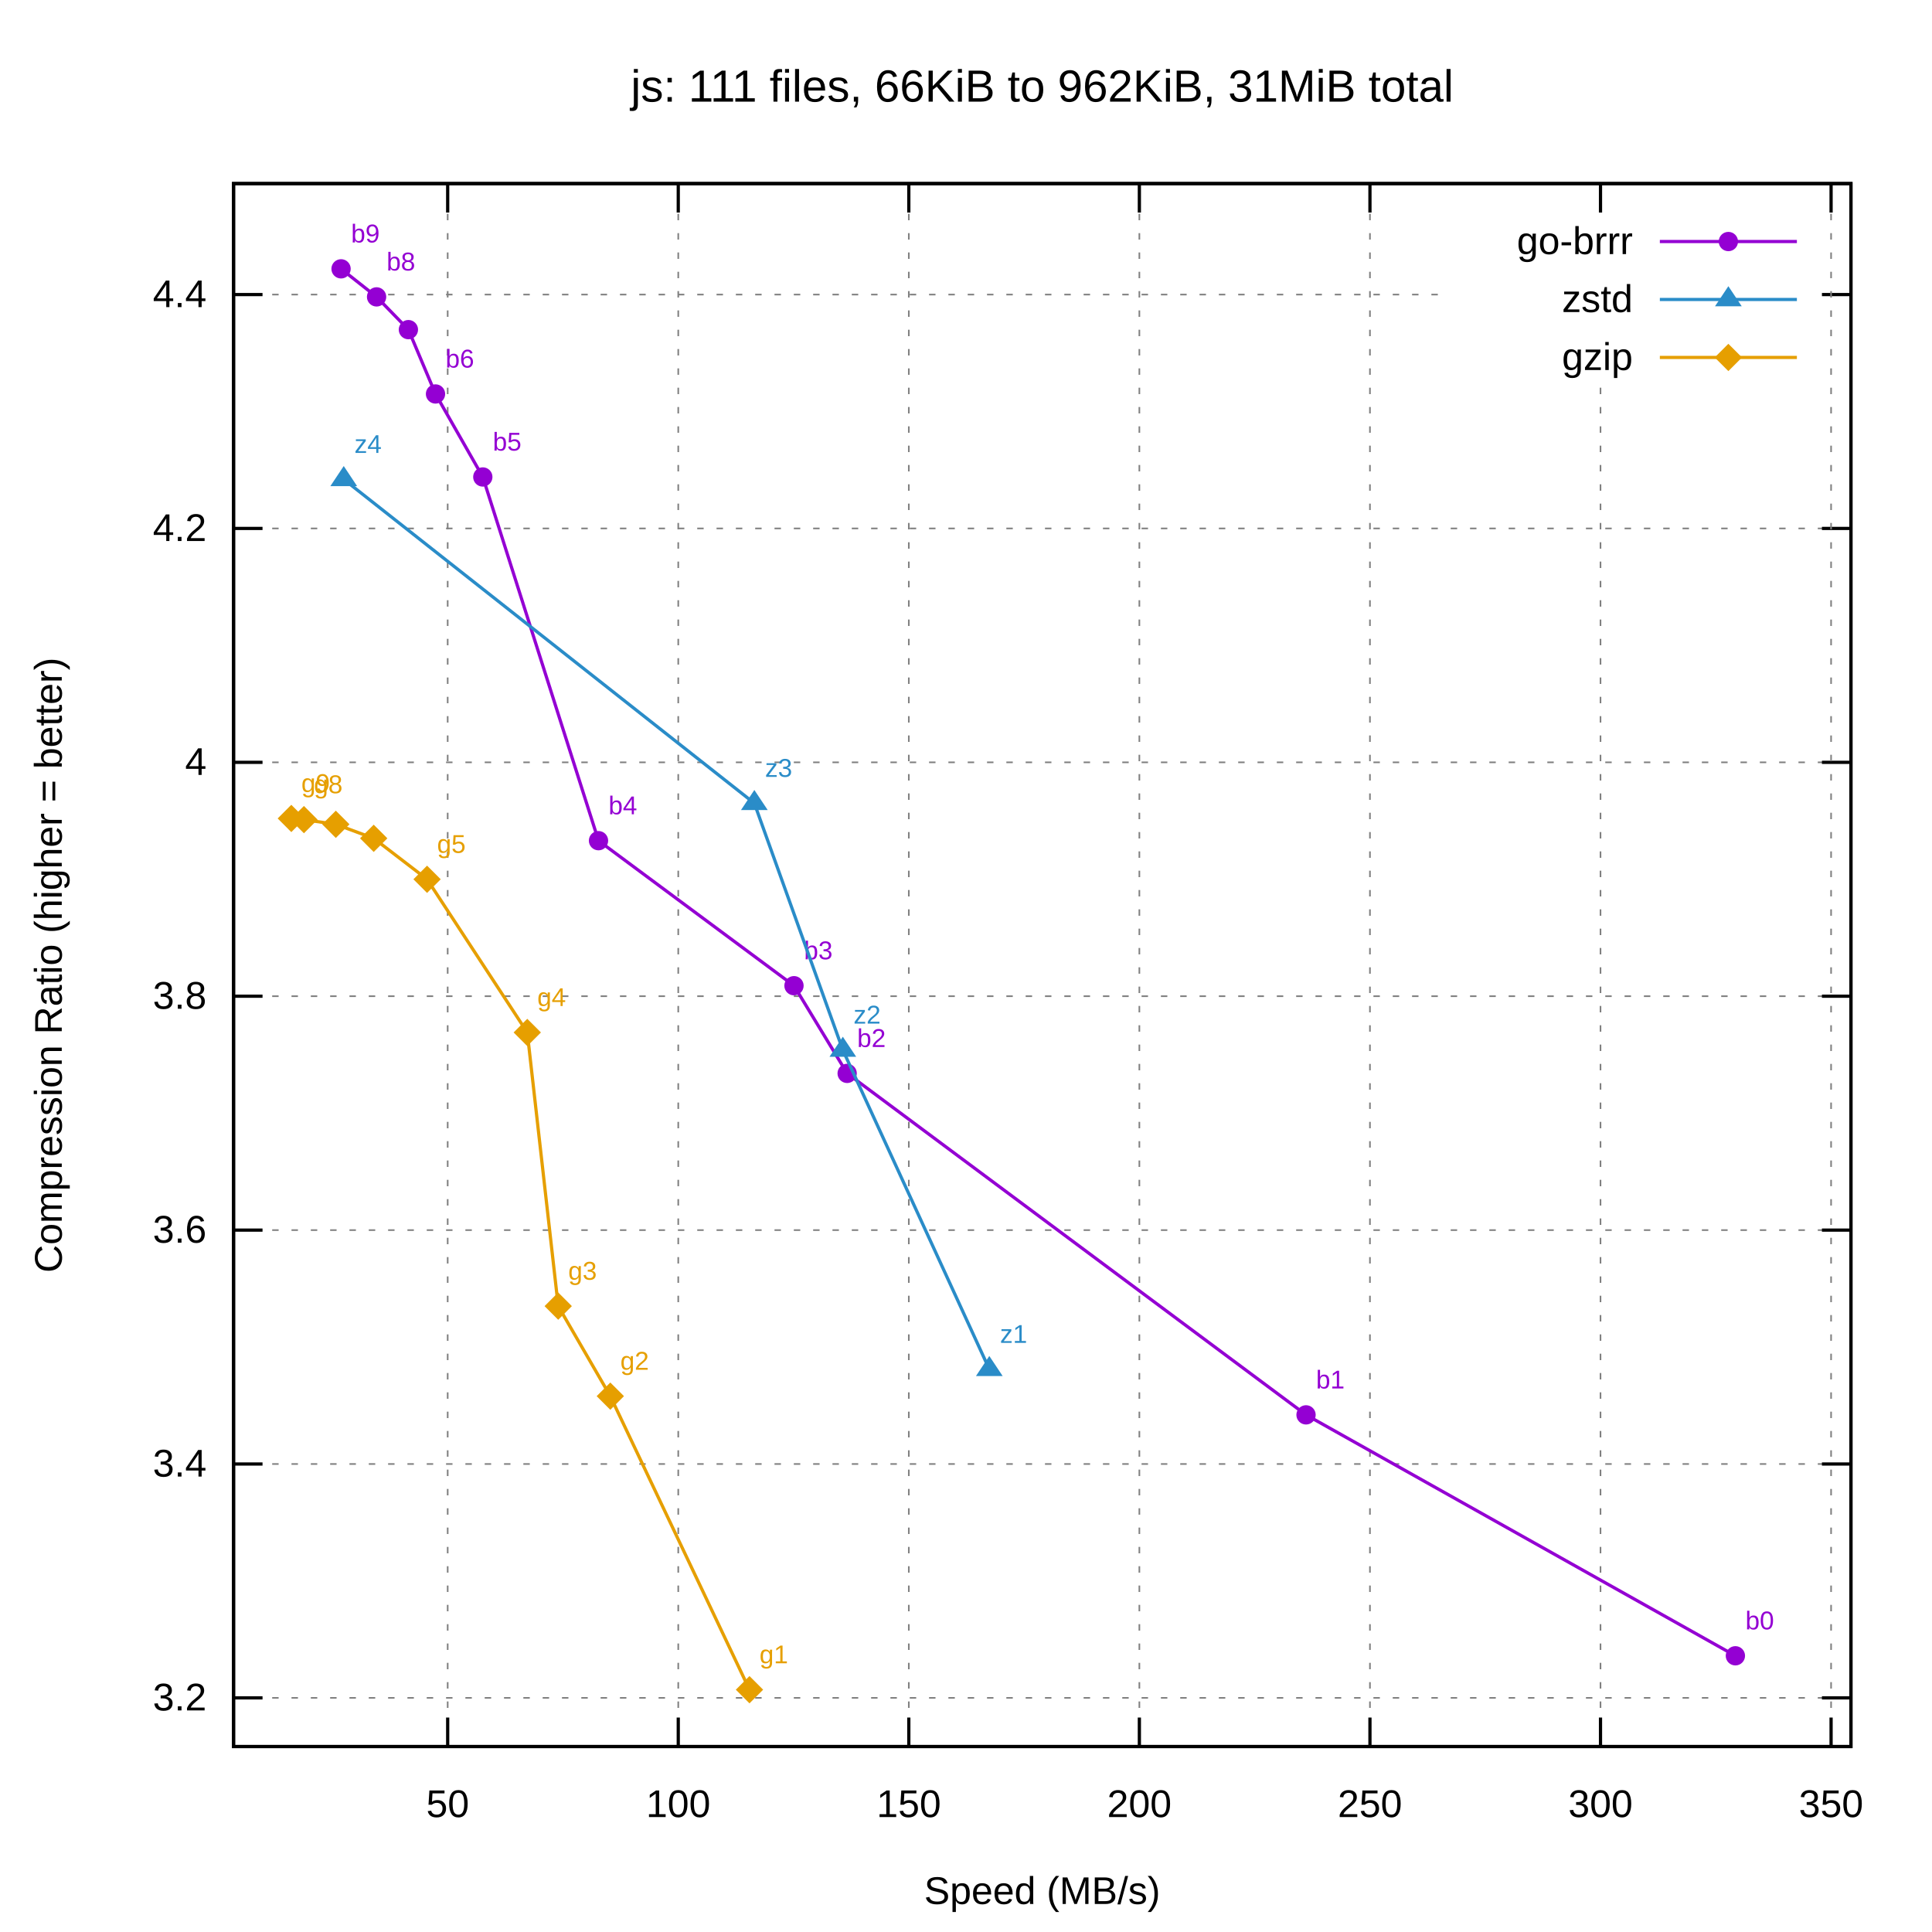
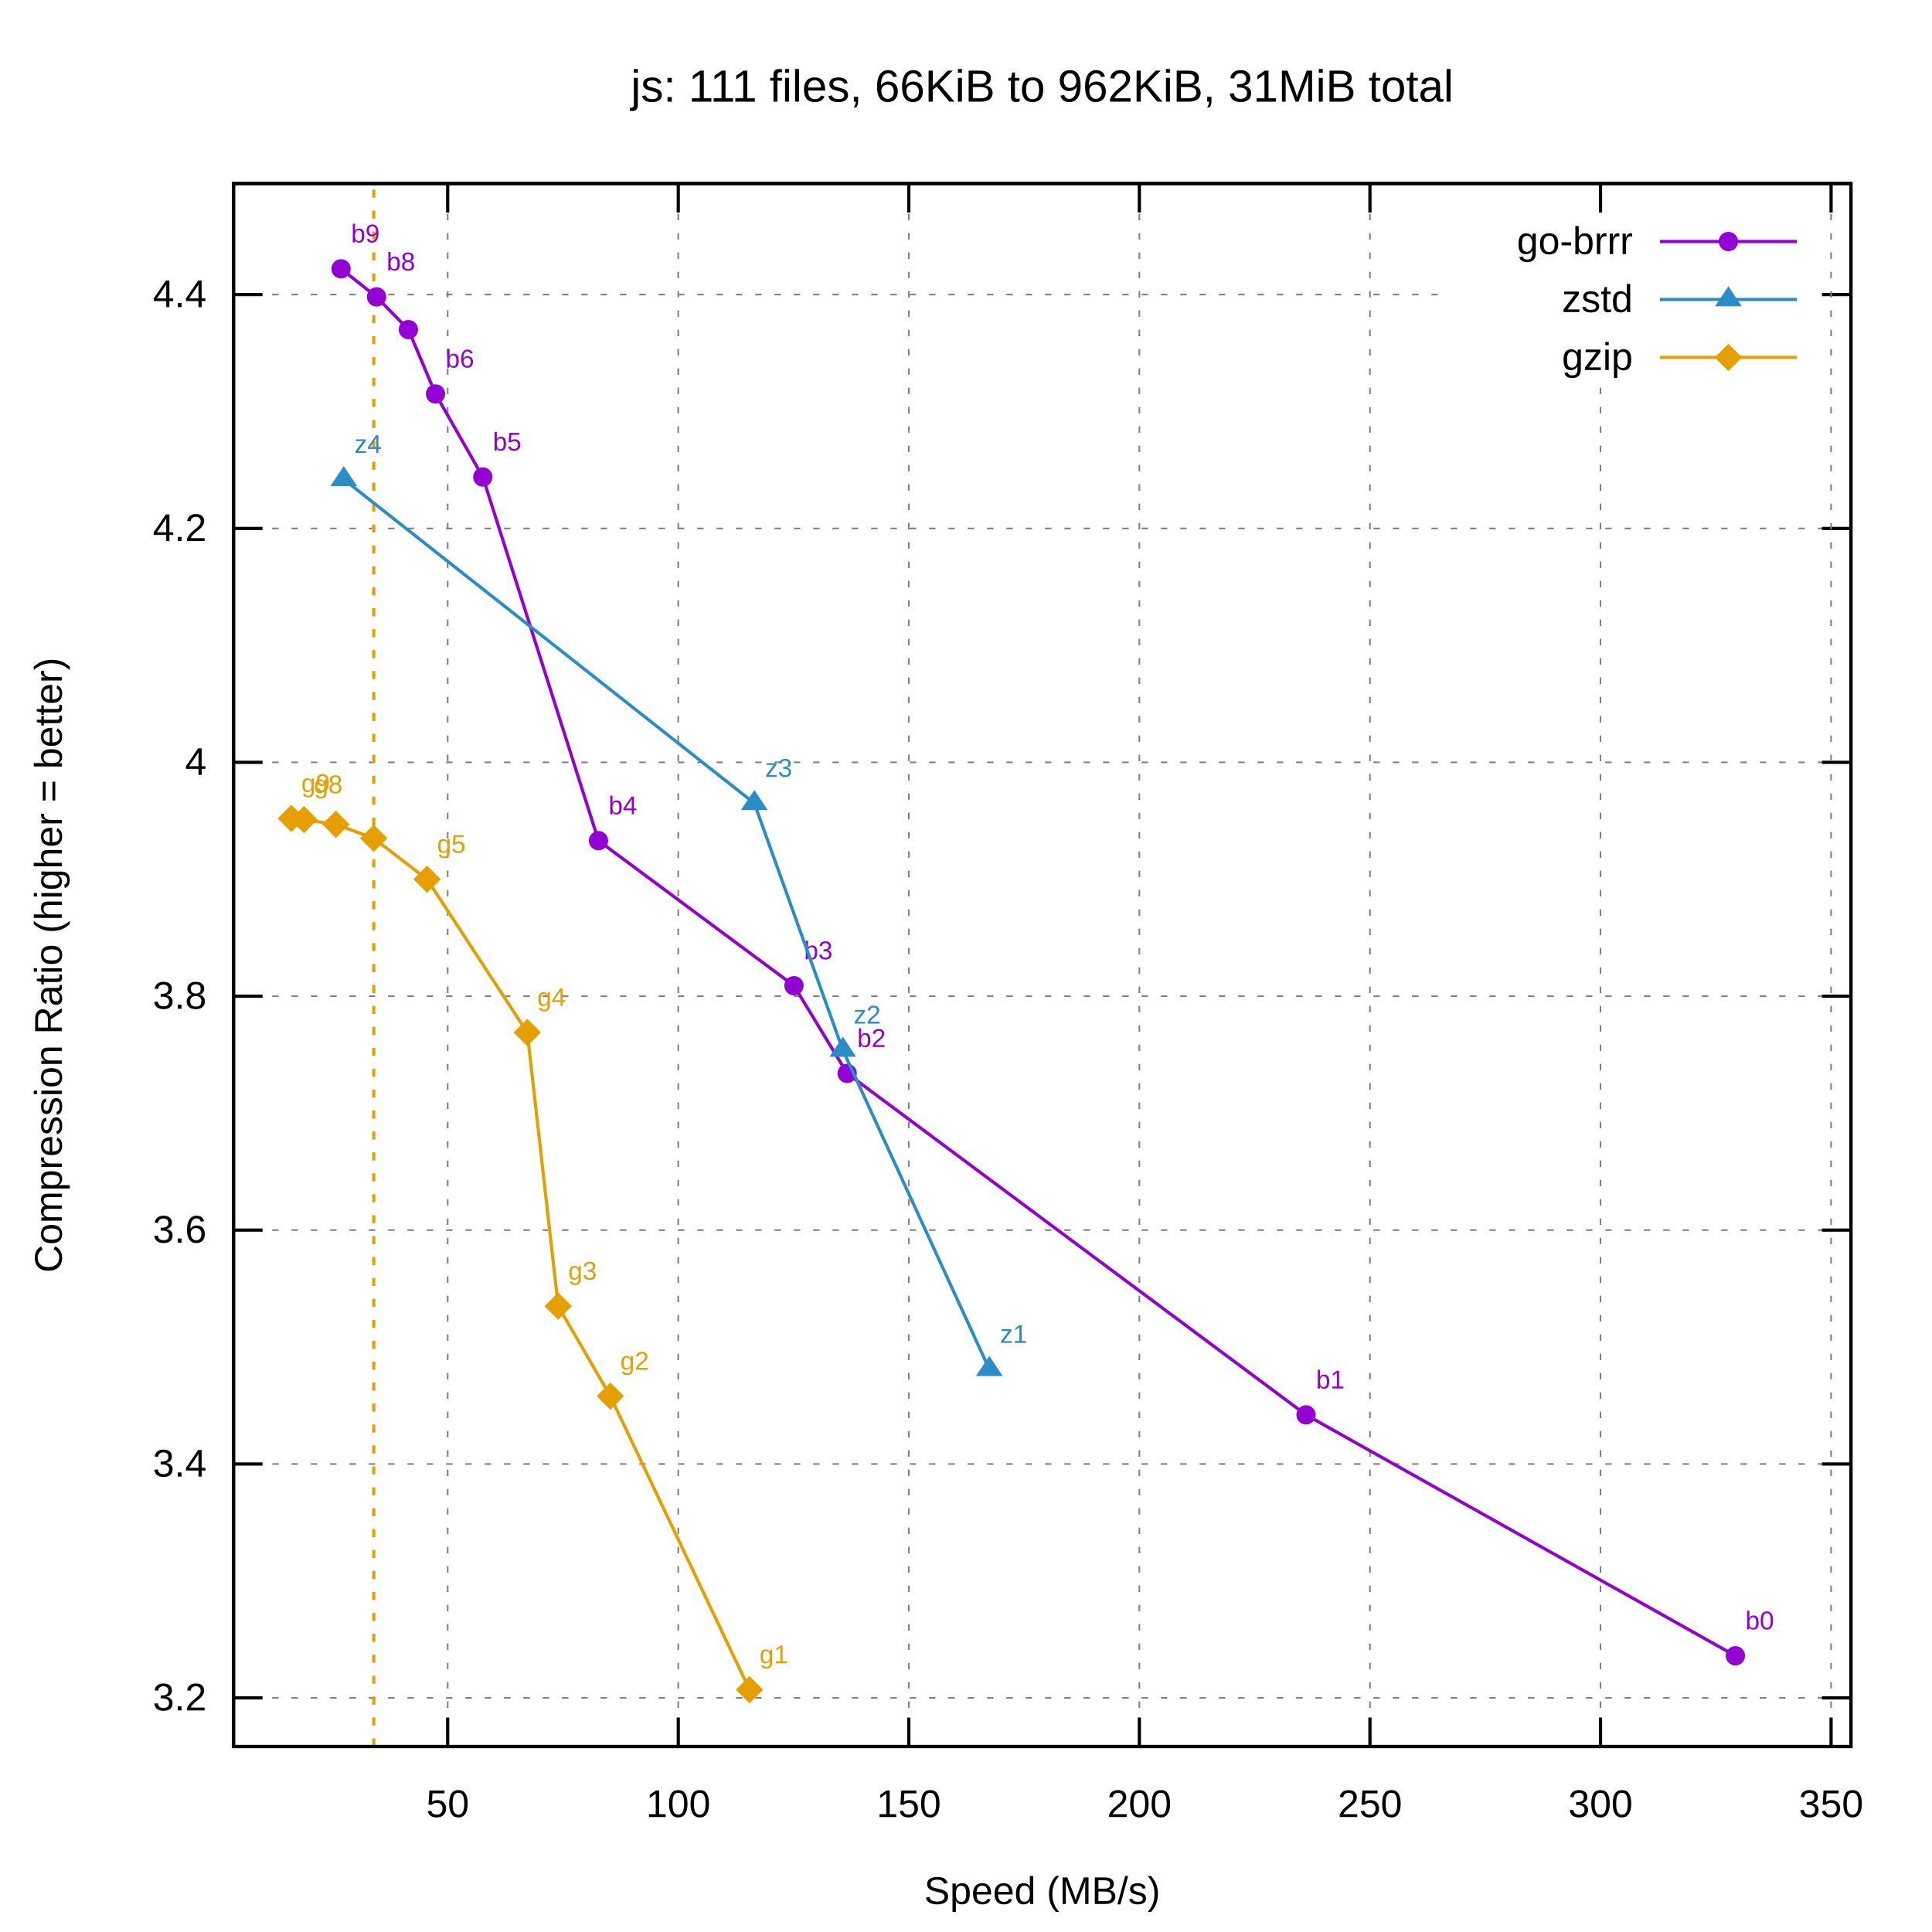
<svg xmlns="http://www.w3.org/2000/svg" xmlns:xlink="http://www.w3.org/1999/xlink" width="600" height="600" viewBox="0 0 600 600">
  <g id="gnuplot_canvas">
    <rect x="0" y="0" width="600" height="600" fill="#ffffff" />
    <defs>
      <circle id="gpDot" r="0.5" stroke-width="0.5" stroke="currentColor" />
      <path id="gpPt0" stroke-width="0.222" stroke="currentColor" d="M-1,0 h2 M0,-1 v2" />
      <path id="gpPt1" stroke-width="0.222" stroke="currentColor" d="M-1,-1 L1,1 M1,-1 L-1,1" />
      <path id="gpPt2" stroke-width="0.222" stroke="currentColor" d="M-1,0 L1,0 M0,-1 L0,1 M-1,-1 L1,1 M-1,1 L1,-1" />
      <rect id="gpPt3" stroke-width="0.222" stroke="currentColor" x="-1" y="-1" width="2" height="2" />
      <rect id="gpPt4" stroke-width="0.222" stroke="currentColor" fill="currentColor" x="-1" y="-1" width="2" height="2" />
      <circle id="gpPt5" stroke-width="0.222" stroke="currentColor" cx="0" cy="0" r="1" />
      <use xlink:href="#gpPt5" id="gpPt6" fill="currentColor" stroke="none" />
      <path id="gpPt7" stroke-width="0.222" stroke="currentColor" d="M0,-1.33 L-1.33,0.67 L1.33,0.67 z" />
      <use xlink:href="#gpPt7" id="gpPt8" fill="currentColor" stroke="none" />
      <use xlink:href="#gpPt7" id="gpPt9" stroke="currentColor" transform="rotate(180)" />
      <use xlink:href="#gpPt9" id="gpPt10" fill="currentColor" stroke="none" />
      <use xlink:href="#gpPt3" id="gpPt11" stroke="currentColor" transform="rotate(45)" />
      <use xlink:href="#gpPt11" id="gpPt12" fill="currentColor" stroke="none" />
      <path id="gpPt13" stroke-width="0.222" stroke="currentColor" d="M0,1.330 L1.265,0.411 L0.782,-1.067 L-0.782,-1.076 L-1.265,0.411 z" />
      <use xlink:href="#gpPt13" id="gpPt14" fill="currentColor" stroke="none" />
      <filter id="textbox" filterUnits="objectBoundingBox" x="0" y="0" height="1" width="1">
        <feFlood flood-color="#FFFFFF" flood-opacity="1" result="bgnd" />
        <feComposite in="SourceGraphic" in2="bgnd" operator="atop" />
      </filter>
      <filter id="greybox" filterUnits="objectBoundingBox" x="0" y="0" height="1" width="1">
        <feFlood flood-color="lightgrey" flood-opacity="1" result="grey" />
        <feComposite in="SourceGraphic" in2="grey" operator="atop" />
      </filter>
    </defs>
    <g fill="none" color="#FFFFFF" stroke="currentColor" stroke-width="1.00" stroke-linecap="butt" stroke-linejoin="miter">
</g>
    <g fill="none" color="black" stroke="currentColor" stroke-width="1.00" stroke-linecap="butt" stroke-linejoin="miter">
</g>
    <g fill="none" color="black" stroke="black" stroke-width="0.50" stroke-linecap="butt" stroke-linejoin="miter">
</g>
    <g fill="none" color="gray" stroke="currentColor" stroke-width="0.50" stroke-linecap="butt" stroke-linejoin="miter">
      <path stroke="gray" stroke-dasharray="2,4" class="gridline" d="M72.53,527.29 L574.82,527.29  " />
    </g>
    <g fill="none" color="gray" stroke="gray" stroke-width="1.00" stroke-linecap="butt" stroke-linejoin="miter">
</g>
    <g fill="none" color="black" stroke="currentColor" stroke-width="1.00" stroke-linecap="butt" stroke-linejoin="miter">
      <path stroke="black" d="M72.53,527.29 L81.53,527.29 M574.82,527.29 L565.82,527.29  " />
      <g transform="translate(64.14,531.19)" stroke="none" fill="black" font-family="Arial" font-size="12.00" text-anchor="end">
        <text>
          <tspan font-family="Arial"> 3.2</tspan>
        </text>
      </g>
    </g>
    <g fill="none" color="black" stroke="currentColor" stroke-width="1.00" stroke-linecap="butt" stroke-linejoin="miter">
</g>
    <g fill="none" color="black" stroke="black" stroke-width="0.50" stroke-linecap="butt" stroke-linejoin="miter">
</g>
    <g fill="none" color="gray" stroke="currentColor" stroke-width="0.50" stroke-linecap="butt" stroke-linejoin="miter">
      <path stroke="gray" stroke-dasharray="2,4" class="gridline" d="M72.53,454.66 L574.82,454.66  " />
    </g>
    <g fill="none" color="gray" stroke="gray" stroke-width="1.00" stroke-linecap="butt" stroke-linejoin="miter">
</g>
    <g fill="none" color="black" stroke="currentColor" stroke-width="1.00" stroke-linecap="butt" stroke-linejoin="miter">
      <path stroke="black" d="M72.53,454.66 L81.53,454.66 M574.82,454.66 L565.82,454.66  " />
      <g transform="translate(64.14,458.56)" stroke="none" fill="black" font-family="Arial" font-size="12.00" text-anchor="end">
        <text>
          <tspan font-family="Arial"> 3.4</tspan>
        </text>
      </g>
    </g>
    <g fill="none" color="black" stroke="currentColor" stroke-width="1.00" stroke-linecap="butt" stroke-linejoin="miter">
</g>
    <g fill="none" color="black" stroke="black" stroke-width="0.50" stroke-linecap="butt" stroke-linejoin="miter">
</g>
    <g fill="none" color="gray" stroke="currentColor" stroke-width="0.50" stroke-linecap="butt" stroke-linejoin="miter">
      <path stroke="gray" stroke-dasharray="2,4" class="gridline" d="M72.53,382.02 L574.82,382.02  " />
    </g>
    <g fill="none" color="gray" stroke="gray" stroke-width="1.00" stroke-linecap="butt" stroke-linejoin="miter">
</g>
    <g fill="none" color="black" stroke="currentColor" stroke-width="1.00" stroke-linecap="butt" stroke-linejoin="miter">
      <path stroke="black" d="M72.53,382.02 L81.53,382.02 M574.82,382.02 L565.82,382.02  " />
      <g transform="translate(64.14,385.92)" stroke="none" fill="black" font-family="Arial" font-size="12.00" text-anchor="end">
        <text>
          <tspan font-family="Arial"> 3.6</tspan>
        </text>
      </g>
    </g>
    <g fill="none" color="black" stroke="currentColor" stroke-width="1.00" stroke-linecap="butt" stroke-linejoin="miter">
</g>
    <g fill="none" color="black" stroke="black" stroke-width="0.50" stroke-linecap="butt" stroke-linejoin="miter">
</g>
    <g fill="none" color="gray" stroke="currentColor" stroke-width="0.50" stroke-linecap="butt" stroke-linejoin="miter">
      <path stroke="gray" stroke-dasharray="2,4" class="gridline" d="M72.53,309.38 L574.82,309.38  " />
    </g>
    <g fill="none" color="gray" stroke="gray" stroke-width="1.00" stroke-linecap="butt" stroke-linejoin="miter">
</g>
    <g fill="none" color="black" stroke="currentColor" stroke-width="1.00" stroke-linecap="butt" stroke-linejoin="miter">
      <path stroke="black" d="M72.53,309.38 L81.53,309.38 M574.82,309.38 L565.82,309.38  " />
      <g transform="translate(64.14,313.28)" stroke="none" fill="black" font-family="Arial" font-size="12.00" text-anchor="end">
        <text>
          <tspan font-family="Arial"> 3.8</tspan>
        </text>
      </g>
    </g>
    <g fill="none" color="black" stroke="currentColor" stroke-width="1.00" stroke-linecap="butt" stroke-linejoin="miter">
</g>
    <g fill="none" color="black" stroke="black" stroke-width="0.50" stroke-linecap="butt" stroke-linejoin="miter">
</g>
    <g fill="none" color="gray" stroke="currentColor" stroke-width="0.50" stroke-linecap="butt" stroke-linejoin="miter">
      <path stroke="gray" stroke-dasharray="2,4" class="gridline" d="M72.53,236.75 L574.82,236.75  " />
    </g>
    <g fill="none" color="gray" stroke="gray" stroke-width="1.00" stroke-linecap="butt" stroke-linejoin="miter">
</g>
    <g fill="none" color="black" stroke="currentColor" stroke-width="1.00" stroke-linecap="butt" stroke-linejoin="miter">
      <path stroke="black" d="M72.53,236.75 L81.53,236.75 M574.82,236.75 L565.82,236.75  " />
      <g transform="translate(64.14,240.65)" stroke="none" fill="black" font-family="Arial" font-size="12.00" text-anchor="end">
        <text>
          <tspan font-family="Arial"> 4</tspan>
        </text>
      </g>
    </g>
    <g fill="none" color="black" stroke="currentColor" stroke-width="1.00" stroke-linecap="butt" stroke-linejoin="miter">
</g>
    <g fill="none" color="black" stroke="black" stroke-width="0.50" stroke-linecap="butt" stroke-linejoin="miter">
</g>
    <g fill="none" color="gray" stroke="currentColor" stroke-width="0.50" stroke-linecap="butt" stroke-linejoin="miter">
      <path stroke="gray" stroke-dasharray="2,4" class="gridline" d="M72.53,164.11 L574.82,164.11  " />
    </g>
    <g fill="none" color="gray" stroke="gray" stroke-width="1.00" stroke-linecap="butt" stroke-linejoin="miter">
</g>
    <g fill="none" color="black" stroke="currentColor" stroke-width="1.00" stroke-linecap="butt" stroke-linejoin="miter">
      <path stroke="black" d="M72.53,164.11 L81.53,164.11 M574.82,164.11 L565.82,164.11  " />
      <g transform="translate(64.14,168.01)" stroke="none" fill="black" font-family="Arial" font-size="12.00" text-anchor="end">
        <text>
          <tspan font-family="Arial"> 4.2</tspan>
        </text>
      </g>
    </g>
    <g fill="none" color="black" stroke="currentColor" stroke-width="1.00" stroke-linecap="butt" stroke-linejoin="miter">
</g>
    <g fill="none" color="black" stroke="black" stroke-width="0.50" stroke-linecap="butt" stroke-linejoin="miter">
</g>
    <g fill="none" color="gray" stroke="currentColor" stroke-width="0.50" stroke-linecap="butt" stroke-linejoin="miter">
      <path stroke="gray" stroke-dasharray="2,4" class="gridline" d="M72.53,91.48 L448.36,91.48 M566.43,91.48 L574.82,91.48  " />
    </g>
    <g fill="none" color="gray" stroke="gray" stroke-width="1.00" stroke-linecap="butt" stroke-linejoin="miter">
</g>
    <g fill="none" color="black" stroke="currentColor" stroke-width="1.00" stroke-linecap="butt" stroke-linejoin="miter">
      <path stroke="black" d="M72.53,91.48 L81.53,91.48 M574.82,91.48 L565.82,91.48  " />
      <g transform="translate(64.14,95.38)" stroke="none" fill="black" font-family="Arial" font-size="12.00" text-anchor="end">
        <text>
          <tspan font-family="Arial"> 4.4</tspan>
        </text>
      </g>
    </g>
    <g fill="none" color="black" stroke="currentColor" stroke-width="1.00" stroke-linecap="butt" stroke-linejoin="miter">
</g>
    <g fill="none" color="black" stroke="black" stroke-width="0.50" stroke-linecap="butt" stroke-linejoin="miter">
</g>
    <g fill="none" color="gray" stroke="currentColor" stroke-width="0.50" stroke-linecap="butt" stroke-linejoin="miter">
      <path stroke="gray" stroke-dasharray="2,4" class="gridline" d="M139.03,542.40 L139.03,57.01  " />
    </g>
    <g fill="none" color="gray" stroke="gray" stroke-width="1.00" stroke-linecap="butt" stroke-linejoin="miter">
</g>
    <g fill="none" color="black" stroke="currentColor" stroke-width="1.00" stroke-linecap="butt" stroke-linejoin="miter">
      <path stroke="black" d="M139.03,542.40 L139.03,533.40 M139.03,57.01 L139.03,66.01  " />
      <g transform="translate(139.03,564.30)" stroke="none" fill="black" font-family="Arial" font-size="12.00" text-anchor="middle">
        <text>
          <tspan font-family="Arial"> 50</tspan>
        </text>
      </g>
    </g>
    <g fill="none" color="black" stroke="currentColor" stroke-width="1.00" stroke-linecap="butt" stroke-linejoin="miter">
</g>
    <g fill="none" color="black" stroke="black" stroke-width="0.50" stroke-linecap="butt" stroke-linejoin="miter">
</g>
    <g fill="none" color="gray" stroke="currentColor" stroke-width="0.50" stroke-linecap="butt" stroke-linejoin="miter">
      <path stroke="gray" stroke-dasharray="2,4" class="gridline" d="M210.64,542.40 L210.64,57.01  " />
    </g>
    <g fill="none" color="gray" stroke="gray" stroke-width="1.00" stroke-linecap="butt" stroke-linejoin="miter">
</g>
    <g fill="none" color="black" stroke="currentColor" stroke-width="1.00" stroke-linecap="butt" stroke-linejoin="miter">
      <path stroke="black" d="M210.64,542.40 L210.64,533.40 M210.64,57.01 L210.64,66.01  " />
      <g transform="translate(210.64,564.30)" stroke="none" fill="black" font-family="Arial" font-size="12.00" text-anchor="middle">
        <text>
          <tspan font-family="Arial"> 100</tspan>
        </text>
      </g>
    </g>
    <g fill="none" color="black" stroke="currentColor" stroke-width="1.00" stroke-linecap="butt" stroke-linejoin="miter">
</g>
    <g fill="none" color="black" stroke="black" stroke-width="0.50" stroke-linecap="butt" stroke-linejoin="miter">
</g>
    <g fill="none" color="gray" stroke="currentColor" stroke-width="0.50" stroke-linecap="butt" stroke-linejoin="miter">
      <path stroke="gray" stroke-dasharray="2,4" class="gridline" d="M282.24,542.40 L282.24,57.01  " />
    </g>
    <g fill="none" color="gray" stroke="gray" stroke-width="1.00" stroke-linecap="butt" stroke-linejoin="miter">
</g>
    <g fill="none" color="black" stroke="currentColor" stroke-width="1.00" stroke-linecap="butt" stroke-linejoin="miter">
      <path stroke="black" d="M282.24,542.40 L282.24,533.40 M282.24,57.01 L282.24,66.01  " />
      <g transform="translate(282.24,564.30)" stroke="none" fill="black" font-family="Arial" font-size="12.00" text-anchor="middle">
        <text>
          <tspan font-family="Arial"> 150</tspan>
        </text>
      </g>
    </g>
    <g fill="none" color="black" stroke="currentColor" stroke-width="1.00" stroke-linecap="butt" stroke-linejoin="miter">
</g>
    <g fill="none" color="black" stroke="black" stroke-width="0.50" stroke-linecap="butt" stroke-linejoin="miter">
</g>
    <g fill="none" color="gray" stroke="currentColor" stroke-width="0.50" stroke-linecap="butt" stroke-linejoin="miter">
      <path stroke="gray" stroke-dasharray="2,4" class="gridline" d="M353.84,542.40 L353.84,57.01  " />
    </g>
    <g fill="none" color="gray" stroke="gray" stroke-width="1.00" stroke-linecap="butt" stroke-linejoin="miter">
</g>
    <g fill="none" color="black" stroke="currentColor" stroke-width="1.00" stroke-linecap="butt" stroke-linejoin="miter">
      <path stroke="black" d="M353.84,542.40 L353.84,533.40 M353.84,57.01 L353.84,66.01  " />
      <g transform="translate(353.84,564.30)" stroke="none" fill="black" font-family="Arial" font-size="12.00" text-anchor="middle">
        <text>
          <tspan font-family="Arial"> 200</tspan>
        </text>
      </g>
    </g>
    <g fill="none" color="black" stroke="currentColor" stroke-width="1.00" stroke-linecap="butt" stroke-linejoin="miter">
</g>
    <g fill="none" color="black" stroke="black" stroke-width="0.50" stroke-linecap="butt" stroke-linejoin="miter">
</g>
    <g fill="none" color="gray" stroke="currentColor" stroke-width="0.50" stroke-linecap="butt" stroke-linejoin="miter">
      <path stroke="gray" stroke-dasharray="2,4" class="gridline" d="M425.45,542.40 L425.45,57.01  " />
    </g>
    <g fill="none" color="gray" stroke="gray" stroke-width="1.00" stroke-linecap="butt" stroke-linejoin="miter">
</g>
    <g fill="none" color="black" stroke="currentColor" stroke-width="1.00" stroke-linecap="butt" stroke-linejoin="miter">
      <path stroke="black" d="M425.45,542.40 L425.45,533.40 M425.45,57.01 L425.45,66.01  " />
      <g transform="translate(425.45,564.30)" stroke="none" fill="black" font-family="Arial" font-size="12.00" text-anchor="middle">
        <text>
          <tspan font-family="Arial"> 250</tspan>
        </text>
      </g>
    </g>
    <g fill="none" color="black" stroke="currentColor" stroke-width="1.00" stroke-linecap="butt" stroke-linejoin="miter">
</g>
    <g fill="none" color="black" stroke="black" stroke-width="0.50" stroke-linecap="butt" stroke-linejoin="miter">
</g>
    <g fill="none" color="gray" stroke="currentColor" stroke-width="0.50" stroke-linecap="butt" stroke-linejoin="miter">
      <path stroke="gray" stroke-dasharray="2,4" class="gridline" d="M497.05,542.40 L497.05,120.01 M497.05,66.01 L497.05,57.01  " />
    </g>
    <g fill="none" color="gray" stroke="gray" stroke-width="1.00" stroke-linecap="butt" stroke-linejoin="miter">
</g>
    <g fill="none" color="black" stroke="currentColor" stroke-width="1.00" stroke-linecap="butt" stroke-linejoin="miter">
      <path stroke="black" d="M497.05,542.40 L497.05,533.40 M497.05,57.01 L497.05,66.01  " />
      <g transform="translate(497.05,564.30)" stroke="none" fill="black" font-family="Arial" font-size="12.00" text-anchor="middle">
        <text>
          <tspan font-family="Arial"> 300</tspan>
        </text>
      </g>
    </g>
    <g fill="none" color="black" stroke="currentColor" stroke-width="1.00" stroke-linecap="butt" stroke-linejoin="miter">
</g>
    <g fill="none" color="black" stroke="black" stroke-width="0.50" stroke-linecap="butt" stroke-linejoin="miter">
</g>
    <g fill="none" color="gray" stroke="currentColor" stroke-width="0.50" stroke-linecap="butt" stroke-linejoin="miter">
      <path stroke="gray" stroke-dasharray="2,4" class="gridline" d="M568.66,542.40 L568.66,57.01  " />
    </g>
    <g fill="none" color="gray" stroke="gray" stroke-width="1.00" stroke-linecap="butt" stroke-linejoin="miter">
</g>
    <g fill="none" color="black" stroke="currentColor" stroke-width="1.00" stroke-linecap="butt" stroke-linejoin="miter">
      <path stroke="black" d="M568.66,542.40 L568.66,533.40 M568.66,57.01 L568.66,66.01  " />
      <g transform="translate(568.66,564.30)" stroke="none" fill="black" font-family="Arial" font-size="12.00" text-anchor="middle">
        <text>
          <tspan font-family="Arial"> 350</tspan>
        </text>
      </g>
    </g>
    <g fill="none" color="black" stroke="currentColor" stroke-width="1.00" stroke-linecap="butt" stroke-linejoin="miter">
</g>
    <g fill="none" color="black" stroke="currentColor" stroke-width="1.00" stroke-linecap="butt" stroke-linejoin="miter">
      <path stroke="black" d="M72.53,57.01 L72.53,542.40 L574.82,542.40 L574.82,57.01 L72.53,57.01 Z  " />
    </g>
    <g fill="none" color="black" stroke="currentColor" stroke-width="1.00" stroke-linecap="butt" stroke-linejoin="miter">
+       <path stroke="rgb(230, 159,   0)" stroke-dasharray="2.5,4.0" d="M116.07,542.39 L116.07,57.00  " />
+     </g>
+     <g fill="none" color="black" stroke="currentColor" stroke-width="1.00" stroke-linecap="butt" stroke-linejoin="miter">
</g>
    <g id="gnuplot_plot_1">
      <g fill="none" color="black" stroke="currentColor" stroke-width="1.00" stroke-linecap="butt" stroke-linejoin="miter">
        <g transform="translate(507.09,78.91)" stroke="none" fill="black" font-family="Arial" font-size="12.00" text-anchor="end">
          <text>
            <tspan font-family="Arial">go-brrr</tspan>
          </text>
        </g>
      </g>
      <g fill="none" color="black" stroke="currentColor" stroke-width="1.00" stroke-linecap="butt" stroke-linejoin="miter">
        <path stroke="rgb(148,   0, 211)" d="M515.48,75.01 L558.04,75.01 M538.94,514.22 L405.60,439.40 L263.09,333.35 L246.58,306.12 L185.87,261.08 L149.94,148.13   L135.25,122.35 L126.83,102.37 L116.95,92.20 L105.92,83.49  " />
        <use xlink:href="#gpPt6" transform="translate(538.94,514.22) scale(2.70)" color="rgb(148,   0, 211)" />
        <use xlink:href="#gpPt6" transform="translate(405.60,439.40) scale(2.70)" color="rgb(148,   0, 211)" />
        <use xlink:href="#gpPt6" transform="translate(263.09,333.35) scale(2.70)" color="rgb(148,   0, 211)" />
        <use xlink:href="#gpPt6" transform="translate(246.58,306.12) scale(2.70)" color="rgb(148,   0, 211)" />
        <use xlink:href="#gpPt6" transform="translate(185.87,261.08) scale(2.70)" color="rgb(148,   0, 211)" />
        <use xlink:href="#gpPt6" transform="translate(149.94,148.13) scale(2.70)" color="rgb(148,   0, 211)" />
        <use xlink:href="#gpPt6" transform="translate(135.25,122.35) scale(2.70)" color="rgb(148,   0, 211)" />
        <use xlink:href="#gpPt6" transform="translate(126.83,102.37) scale(2.70)" color="rgb(148,   0, 211)" />
        <use xlink:href="#gpPt6" transform="translate(116.95,92.20) scale(2.70)" color="rgb(148,   0, 211)" />
        <use xlink:href="#gpPt6" transform="translate(105.92,83.49) scale(2.70)" color="rgb(148,   0, 211)" />
        <use xlink:href="#gpPt6" transform="translate(536.76,75.01) scale(2.70)" color="rgb(148,   0, 211)" />
      </g>
    </g>
    <g id="gnuplot_plot_2" fill="none">
      <g fill="none" color="black" stroke="currentColor" stroke-width="1.00" stroke-linecap="butt" stroke-linejoin="miter">
        <g transform="translate(546.49,506.02)" stroke="none" fill="rgb(148,0,211)" font-family="Arial" font-size="8.00" text-anchor="middle">
          <text>
            <tspan font-family="Arial">b0</tspan>
          </text>
        </g>
        <g transform="translate(413.15,431.20)" stroke="none" fill="rgb(148,0,211)" font-family="Arial" font-size="8.00" text-anchor="middle">
          <text>
            <tspan font-family="Arial">b1</tspan>
          </text>
        </g>
        <g transform="translate(270.64,325.15)" stroke="none" fill="rgb(148,0,211)" font-family="Arial" font-size="8.00" text-anchor="middle">
          <text>
            <tspan font-family="Arial">b2</tspan>
          </text>
        </g>
        <g transform="translate(254.13,297.92)" stroke="none" fill="rgb(148,0,211)" font-family="Arial" font-size="8.00" text-anchor="middle">
          <text>
            <tspan font-family="Arial">b3</tspan>
          </text>
        </g>
        <g transform="translate(193.42,252.88)" stroke="none" fill="rgb(148,0,211)" font-family="Arial" font-size="8.00" text-anchor="middle">
          <text>
            <tspan font-family="Arial">b4</tspan>
          </text>
        </g>
        <g transform="translate(157.49,139.93)" stroke="none" fill="rgb(148,0,211)" font-family="Arial" font-size="8.00" text-anchor="middle">
          <text>
            <tspan font-family="Arial">b5</tspan>
          </text>
        </g>
        <g transform="translate(142.80,114.15)" stroke="none" fill="rgb(148,0,211)" font-family="Arial" font-size="8.00" text-anchor="middle">
          <text>
            <tspan font-family="Arial">b6</tspan>
          </text>
        </g>
        <g transform="translate(134.38,94.17)" stroke="none" fill="rgb(148,0,211)" font-family="Arial" font-size="8.00" text-anchor="middle">
          <text />
        </g>
        <g transform="translate(124.50,84.00)" stroke="none" fill="rgb(148,0,211)" font-family="Arial" font-size="8.00" text-anchor="middle">
          <text>
            <tspan font-family="Arial">b8</tspan>
          </text>
        </g>
        <g transform="translate(113.47,75.29)" stroke="none" fill="rgb(148,0,211)" font-family="Arial" font-size="8.00" text-anchor="middle">
          <text>
            <tspan font-family="Arial">b9</tspan>
          </text>
        </g>
      </g>
    </g>
    <g id="gnuplot_plot_3" fill="none">
      <g fill="none" color="black" stroke="currentColor" stroke-width="1.00" stroke-linecap="butt" stroke-linejoin="miter">
</g>
      <g fill="none" color="black" stroke="currentColor" stroke-width="1.00" stroke-linecap="butt" stroke-linejoin="miter">
        <g>
          <use xlink:href="#gpPt6" transform="translate(538.94,514.22) scale(6.75)" color="rgb(  0,   0,   0)" opacity="0.00" />
        </g>
      </g>
      <g fill="none" color="black" stroke="currentColor" stroke-width="1.00" stroke-linecap="butt" stroke-linejoin="miter">
</g>
      <g fill="none" color="black" stroke="currentColor" stroke-width="1.00" stroke-linecap="butt" stroke-linejoin="miter">
        <g>
          <use xlink:href="#gpPt6" transform="translate(405.60,439.40) scale(6.75)" color="rgb(  0,   0,   0)" opacity="0.00" />
        </g>
      </g>
      <g fill="none" color="black" stroke="currentColor" stroke-width="1.00" stroke-linecap="butt" stroke-linejoin="miter">
</g>
      <g fill="none" color="black" stroke="currentColor" stroke-width="1.00" stroke-linecap="butt" stroke-linejoin="miter">
        <g>
          <use xlink:href="#gpPt6" transform="translate(263.09,333.35) scale(6.75)" color="rgb(  0,   0,   0)" opacity="0.00" />
        </g>
      </g>
      <g fill="none" color="black" stroke="currentColor" stroke-width="1.00" stroke-linecap="butt" stroke-linejoin="miter">
</g>
      <g fill="none" color="black" stroke="currentColor" stroke-width="1.00" stroke-linecap="butt" stroke-linejoin="miter">
        <g>
          <use xlink:href="#gpPt6" transform="translate(246.58,306.12) scale(6.75)" color="rgb(  0,   0,   0)" opacity="0.00" />
        </g>
      </g>
      <g fill="none" color="black" stroke="currentColor" stroke-width="1.00" stroke-linecap="butt" stroke-linejoin="miter">
</g>
      <g fill="none" color="black" stroke="currentColor" stroke-width="1.00" stroke-linecap="butt" stroke-linejoin="miter">
        <g>
          <use xlink:href="#gpPt6" transform="translate(185.87,261.08) scale(6.75)" color="rgb(  0,   0,   0)" opacity="0.00" />
        </g>
      </g>
      <g fill="none" color="black" stroke="currentColor" stroke-width="1.00" stroke-linecap="butt" stroke-linejoin="miter">
</g>
      <g fill="none" color="black" stroke="currentColor" stroke-width="1.00" stroke-linecap="butt" stroke-linejoin="miter">
        <g>
          <use xlink:href="#gpPt6" transform="translate(149.94,148.13) scale(6.75)" color="rgb(  0,   0,   0)" opacity="0.00" />
        </g>
      </g>
      <g fill="none" color="black" stroke="currentColor" stroke-width="1.00" stroke-linecap="butt" stroke-linejoin="miter">
</g>
      <g fill="none" color="black" stroke="currentColor" stroke-width="1.00" stroke-linecap="butt" stroke-linejoin="miter">
        <g>
          <use xlink:href="#gpPt6" transform="translate(135.25,122.35) scale(6.75)" color="rgb(  0,   0,   0)" opacity="0.00" />
        </g>
      </g>
      <g fill="none" color="black" stroke="currentColor" stroke-width="1.00" stroke-linecap="butt" stroke-linejoin="miter">
</g>
      <g fill="none" color="black" stroke="currentColor" stroke-width="1.00" stroke-linecap="butt" stroke-linejoin="miter">
        <g>
          <use xlink:href="#gpPt6" transform="translate(126.83,102.37) scale(6.75)" color="rgb(  0,   0,   0)" opacity="0.00" />
        </g>
      </g>
      <g fill="none" color="black" stroke="currentColor" stroke-width="1.00" stroke-linecap="butt" stroke-linejoin="miter">
</g>
      <g fill="none" color="black" stroke="currentColor" stroke-width="1.00" stroke-linecap="butt" stroke-linejoin="miter">
        <g>
          <use xlink:href="#gpPt6" transform="translate(116.95,92.20) scale(6.75)" color="rgb(  0,   0,   0)" opacity="0.00" />
        </g>
      </g>
      <g fill="none" color="black" stroke="currentColor" stroke-width="1.00" stroke-linecap="butt" stroke-linejoin="miter">
</g>
      <g fill="none" color="black" stroke="currentColor" stroke-width="1.00" stroke-linecap="butt" stroke-linejoin="miter">
        <g>
          <use xlink:href="#gpPt6" transform="translate(105.92,83.49) scale(6.75)" color="rgb(  0,   0,   0)" opacity="0.00" />
        </g>
      </g>
      <g fill="none" color="black" stroke="currentColor" stroke-width="1.00" stroke-linecap="butt" stroke-linejoin="miter">
</g>
    </g>
    <g id="gnuplot_plot_4">
      <g fill="none" color="black" stroke="currentColor" stroke-width="1.00" stroke-linecap="butt" stroke-linejoin="miter">
        <g transform="translate(507.09,96.91)" stroke="none" fill="black" font-family="Arial" font-size="12.00" text-anchor="end">
          <text>
            <tspan font-family="Arial">zstd</tspan>
          </text>
        </g>
      </g>
      <g fill="none" color="black" stroke="currentColor" stroke-width="1.00" stroke-linecap="butt" stroke-linejoin="miter">
        <path stroke="rgb( 42, 140, 200)" d="M515.48,93.01 L558.04,93.01 M307.24,425.24 L261.75,326.09 L234.27,249.46 L106.75,148.86  " />
        <use xlink:href="#gpPt8" transform="translate(307.24,425.24) scale(2.70)" color="rgb( 42, 140, 200)" />
        <use xlink:href="#gpPt8" transform="translate(261.75,326.09) scale(2.70)" color="rgb( 42, 140, 200)" />
        <use xlink:href="#gpPt8" transform="translate(234.27,249.46) scale(2.70)" color="rgb( 42, 140, 200)" />
        <use xlink:href="#gpPt8" transform="translate(106.75,148.86) scale(2.70)" color="rgb( 42, 140, 200)" />
        <use xlink:href="#gpPt8" transform="translate(536.76,93.01) scale(2.70)" color="rgb( 42, 140, 200)" />
      </g>
    </g>
    <g id="gnuplot_plot_5" fill="none">
      <g fill="none" color="black" stroke="currentColor" stroke-width="1.00" stroke-linecap="butt" stroke-linejoin="miter">
        <g transform="translate(314.79,417.04)" stroke="none" fill="rgb(42,140,200)" font-family="Arial" font-size="8.00" text-anchor="middle">
          <text>
            <tspan font-family="Arial">z1</tspan>
          </text>
        </g>
        <g transform="translate(269.30,317.89)" stroke="none" fill="rgb(42,140,200)" font-family="Arial" font-size="8.00" text-anchor="middle">
          <text>
            <tspan font-family="Arial">z2</tspan>
          </text>
        </g>
        <g transform="translate(241.82,241.26)" stroke="none" fill="rgb(42,140,200)" font-family="Arial" font-size="8.00" text-anchor="middle">
          <text>
            <tspan font-family="Arial">z3</tspan>
          </text>
        </g>
        <g transform="translate(114.30,140.66)" stroke="none" fill="rgb(42,140,200)" font-family="Arial" font-size="8.00" text-anchor="middle">
          <text>
            <tspan font-family="Arial">z4</tspan>
          </text>
        </g>
      </g>
    </g>
    <g id="gnuplot_plot_6" fill="none">
      <g fill="none" color="black" stroke="currentColor" stroke-width="1.00" stroke-linecap="butt" stroke-linejoin="miter">
</g>
      <g fill="none" color="black" stroke="currentColor" stroke-width="1.00" stroke-linecap="butt" stroke-linejoin="miter">
        <g>
          <use xlink:href="#gpPt6" transform="translate(307.24,425.24) scale(6.75)" color="rgb(  0,   0,   0)" opacity="0.00" />
        </g>
      </g>
      <g fill="none" color="black" stroke="currentColor" stroke-width="1.00" stroke-linecap="butt" stroke-linejoin="miter">
</g>
      <g fill="none" color="black" stroke="currentColor" stroke-width="1.00" stroke-linecap="butt" stroke-linejoin="miter">
        <g>
          <use xlink:href="#gpPt6" transform="translate(261.75,326.09) scale(6.75)" color="rgb(  0,   0,   0)" opacity="0.00" />
        </g>
      </g>
      <g fill="none" color="black" stroke="currentColor" stroke-width="1.00" stroke-linecap="butt" stroke-linejoin="miter">
</g>
      <g fill="none" color="black" stroke="currentColor" stroke-width="1.00" stroke-linecap="butt" stroke-linejoin="miter">
        <g>
          <use xlink:href="#gpPt6" transform="translate(234.27,249.46) scale(6.75)" color="rgb(  0,   0,   0)" opacity="0.00" />
        </g>
      </g>
      <g fill="none" color="black" stroke="currentColor" stroke-width="1.00" stroke-linecap="butt" stroke-linejoin="miter">
</g>
      <g fill="none" color="black" stroke="currentColor" stroke-width="1.00" stroke-linecap="butt" stroke-linejoin="miter">
        <g>
          <use xlink:href="#gpPt6" transform="translate(106.75,148.86) scale(6.75)" color="rgb(  0,   0,   0)" opacity="0.00" />
        </g>
      </g>
      <g fill="none" color="black" stroke="currentColor" stroke-width="1.00" stroke-linecap="butt" stroke-linejoin="miter">
</g>
    </g>
    <g id="gnuplot_plot_7">
      <g fill="none" color="black" stroke="currentColor" stroke-width="1.00" stroke-linecap="butt" stroke-linejoin="miter">
        <g transform="translate(507.09,114.91)" stroke="none" fill="black" font-family="Arial" font-size="12.00" text-anchor="end">
          <text>
            <tspan font-family="Arial">gzip</tspan>
          </text>
        </g>
      </g>
      <g fill="none" color="black" stroke="currentColor" stroke-width="1.00" stroke-linecap="butt" stroke-linejoin="miter">
        <path stroke="rgb(230, 159,   0)" d="M515.48,111.01 L558.04,111.01 M232.76,524.75 L189.54,433.59 L173.36,405.63 L163.75,320.64 L132.63,273.07 L116.06,260.35   L104.29,256.00 L94.39,254.54 L90.47,254.18  " />
        <use xlink:href="#gpPt12" transform="translate(232.76,524.75) scale(2.70)" color="rgb(230, 159,   0)" />
        <use xlink:href="#gpPt12" transform="translate(189.54,433.59) scale(2.70)" color="rgb(230, 159,   0)" />
        <use xlink:href="#gpPt12" transform="translate(173.36,405.63) scale(2.70)" color="rgb(230, 159,   0)" />
        <use xlink:href="#gpPt12" transform="translate(163.75,320.64) scale(2.70)" color="rgb(230, 159,   0)" />
        <use xlink:href="#gpPt12" transform="translate(132.63,273.07) scale(2.70)" color="rgb(230, 159,   0)" />
        <use xlink:href="#gpPt12" transform="translate(116.06,260.35) scale(2.70)" color="rgb(230, 159,   0)" />
        <use xlink:href="#gpPt12" transform="translate(104.29,256.00) scale(2.70)" color="rgb(230, 159,   0)" />
        <use xlink:href="#gpPt12" transform="translate(94.39,254.54) scale(2.70)" color="rgb(230, 159,   0)" />
        <use xlink:href="#gpPt12" transform="translate(90.47,254.18) scale(2.70)" color="rgb(230, 159,   0)" />
        <use xlink:href="#gpPt12" transform="translate(536.76,111.01) scale(2.70)" color="rgb(230, 159,   0)" />
      </g>
    </g>
    <g id="gnuplot_plot_8" fill="none">
      <g fill="none" color="black" stroke="currentColor" stroke-width="1.00" stroke-linecap="butt" stroke-linejoin="miter">
        <g transform="translate(240.31,516.55)" stroke="none" fill="rgb(230,159,0)" font-family="Arial" font-size="8.00" text-anchor="middle">
          <text>
            <tspan font-family="Arial">g1</tspan>
          </text>
        </g>
        <g transform="translate(197.09,425.39)" stroke="none" fill="rgb(230,159,0)" font-family="Arial" font-size="8.00" text-anchor="middle">
          <text>
            <tspan font-family="Arial">g2</tspan>
          </text>
        </g>
        <g transform="translate(180.91,397.43)" stroke="none" fill="rgb(230,159,0)" font-family="Arial" font-size="8.00" text-anchor="middle">
          <text>
            <tspan font-family="Arial">g3</tspan>
          </text>
        </g>
        <g transform="translate(171.30,312.44)" stroke="none" fill="rgb(230,159,0)" font-family="Arial" font-size="8.00" text-anchor="middle">
          <text>
            <tspan font-family="Arial">g4</tspan>
          </text>
        </g>
        <g transform="translate(140.18,264.87)" stroke="none" fill="rgb(230,159,0)" font-family="Arial" font-size="8.00" text-anchor="middle">
          <text>
            <tspan font-family="Arial">g5</tspan>
          </text>
        </g>
        <g transform="translate(123.61,252.15)" stroke="none" fill="rgb(230,159,0)" font-family="Arial" font-size="8.00" text-anchor="middle">
          <text />
        </g>
        <g transform="translate(111.84,247.80)" stroke="none" fill="rgb(230,159,0)" font-family="Arial" font-size="8.00" text-anchor="middle">
          <text />
        </g>
        <g transform="translate(101.94,246.34)" stroke="none" fill="rgb(230,159,0)" font-family="Arial" font-size="8.00" text-anchor="middle">
          <text>
            <tspan font-family="Arial">g8</tspan>
          </text>
        </g>
        <g transform="translate(98.02,245.98)" stroke="none" fill="rgb(230,159,0)" font-family="Arial" font-size="8.00" text-anchor="middle">
          <text>
            <tspan font-family="Arial">g9</tspan>
          </text>
        </g>
      </g>
    </g>
    <g id="gnuplot_plot_9" fill="none">
      <g fill="none" color="black" stroke="currentColor" stroke-width="1.00" stroke-linecap="butt" stroke-linejoin="miter">
</g>
      <g fill="none" color="black" stroke="currentColor" stroke-width="1.00" stroke-linecap="butt" stroke-linejoin="miter">
        <g>
          <use xlink:href="#gpPt6" transform="translate(232.76,524.75) scale(6.75)" color="rgb(  0,   0,   0)" opacity="0.00" />
        </g>
      </g>
      <g fill="none" color="black" stroke="currentColor" stroke-width="1.00" stroke-linecap="butt" stroke-linejoin="miter">
</g>
      <g fill="none" color="black" stroke="currentColor" stroke-width="1.00" stroke-linecap="butt" stroke-linejoin="miter">
        <g>
          <use xlink:href="#gpPt6" transform="translate(189.54,433.59) scale(6.75)" color="rgb(  0,   0,   0)" opacity="0.00" />
        </g>
      </g>
      <g fill="none" color="black" stroke="currentColor" stroke-width="1.00" stroke-linecap="butt" stroke-linejoin="miter">
</g>
      <g fill="none" color="black" stroke="currentColor" stroke-width="1.00" stroke-linecap="butt" stroke-linejoin="miter">
        <g>
          <use xlink:href="#gpPt6" transform="translate(173.36,405.63) scale(6.75)" color="rgb(  0,   0,   0)" opacity="0.00" />
        </g>
      </g>
      <g fill="none" color="black" stroke="currentColor" stroke-width="1.00" stroke-linecap="butt" stroke-linejoin="miter">
</g>
      <g fill="none" color="black" stroke="currentColor" stroke-width="1.00" stroke-linecap="butt" stroke-linejoin="miter">
        <g>
          <use xlink:href="#gpPt6" transform="translate(163.75,320.64) scale(6.75)" color="rgb(  0,   0,   0)" opacity="0.00" />
        </g>
      </g>
      <g fill="none" color="black" stroke="currentColor" stroke-width="1.00" stroke-linecap="butt" stroke-linejoin="miter">
</g>
      <g fill="none" color="black" stroke="currentColor" stroke-width="1.00" stroke-linecap="butt" stroke-linejoin="miter">
        <g>
          <use xlink:href="#gpPt6" transform="translate(132.63,273.07) scale(6.75)" color="rgb(  0,   0,   0)" opacity="0.00" />
        </g>
      </g>
      <g fill="none" color="black" stroke="currentColor" stroke-width="1.00" stroke-linecap="butt" stroke-linejoin="miter">
</g>
      <g fill="none" color="black" stroke="currentColor" stroke-width="1.00" stroke-linecap="butt" stroke-linejoin="miter">
        <g>
          <use xlink:href="#gpPt6" transform="translate(116.06,260.35) scale(6.75)" color="rgb(  0,   0,   0)" opacity="0.00" />
        </g>
      </g>
      <g fill="none" color="black" stroke="currentColor" stroke-width="1.00" stroke-linecap="butt" stroke-linejoin="miter">
</g>
      <g fill="none" color="black" stroke="currentColor" stroke-width="1.00" stroke-linecap="butt" stroke-linejoin="miter">
        <g>
          <use xlink:href="#gpPt6" transform="translate(104.29,256.00) scale(6.75)" color="rgb(  0,   0,   0)" opacity="0.00" />
        </g>
      </g>
      <g fill="none" color="black" stroke="currentColor" stroke-width="1.00" stroke-linecap="butt" stroke-linejoin="miter">
</g>
      <g fill="none" color="black" stroke="currentColor" stroke-width="1.00" stroke-linecap="butt" stroke-linejoin="miter">
        <g>
          <use xlink:href="#gpPt6" transform="translate(94.39,254.54) scale(6.75)" color="rgb(  0,   0,   0)" opacity="0.00" />
        </g>
      </g>
      <g fill="none" color="black" stroke="currentColor" stroke-width="1.00" stroke-linecap="butt" stroke-linejoin="miter">
</g>
      <g fill="none" color="black" stroke="currentColor" stroke-width="1.00" stroke-linecap="butt" stroke-linejoin="miter">
        <g>
          <use xlink:href="#gpPt6" transform="translate(90.47,254.18) scale(6.75)" color="rgb(  0,   0,   0)" opacity="0.00" />
        </g>
      </g>
      <g fill="none" color="black" stroke="currentColor" stroke-width="1.00" stroke-linecap="butt" stroke-linejoin="miter">
</g>
    </g>
    <g fill="none" color="#FFFFFF" stroke="black" stroke-width="2.00" stroke-linecap="butt" stroke-linejoin="miter">
</g>
    <g fill="none" color="black" stroke="currentColor" stroke-width="2.00" stroke-linecap="butt" stroke-linejoin="miter">
</g>
    <g fill="none" color="black" stroke="black" stroke-width="1.00" stroke-linecap="butt" stroke-linejoin="miter">
</g>
    <g fill="none" color="black" stroke="currentColor" stroke-width="1.00" stroke-linecap="butt" stroke-linejoin="miter">
      <path stroke="black" d="M72.53,57.01 L72.53,542.40 L574.82,542.40 L574.82,57.01 L72.53,57.01 Z  " />
      <g transform="translate(19.18,299.71) rotate(270.00)" stroke="none" fill="black" font-family="Arial" font-size="12.00" text-anchor="middle">
        <text>
          <tspan font-family="Arial">Compression Ratio (higher = better)</tspan>
        </text>
      </g>
    </g>
    <g fill="none" color="black" stroke="currentColor" stroke-width="1.00" stroke-linecap="butt" stroke-linejoin="miter">
      <g transform="translate(323.67,591.30)" stroke="none" fill="black" font-family="Arial" font-size="12.00" text-anchor="middle">
        <text>
          <tspan font-family="Arial">Speed (MB/s)</tspan>
        </text>
      </g>
    </g>
    <g fill="none" color="black" stroke="currentColor" stroke-width="1.00" stroke-linecap="butt" stroke-linejoin="miter">
</g>
    <g fill="none" color="black" stroke="currentColor" stroke-width="1.00" stroke-linecap="butt" stroke-linejoin="miter">
      <g transform="translate(323.67,31.56)" stroke="none" fill="black" font-family="Arial" font-size="14.00" text-anchor="middle">
        <text>js: 111 files, 66KiB to 962KiB, 31MiB total</text>
      </g>
    </g>
    <g fill="none" color="black" stroke="currentColor" stroke-width="1.00" stroke-linecap="butt" stroke-linejoin="miter">
</g>
  </g>
</svg>
